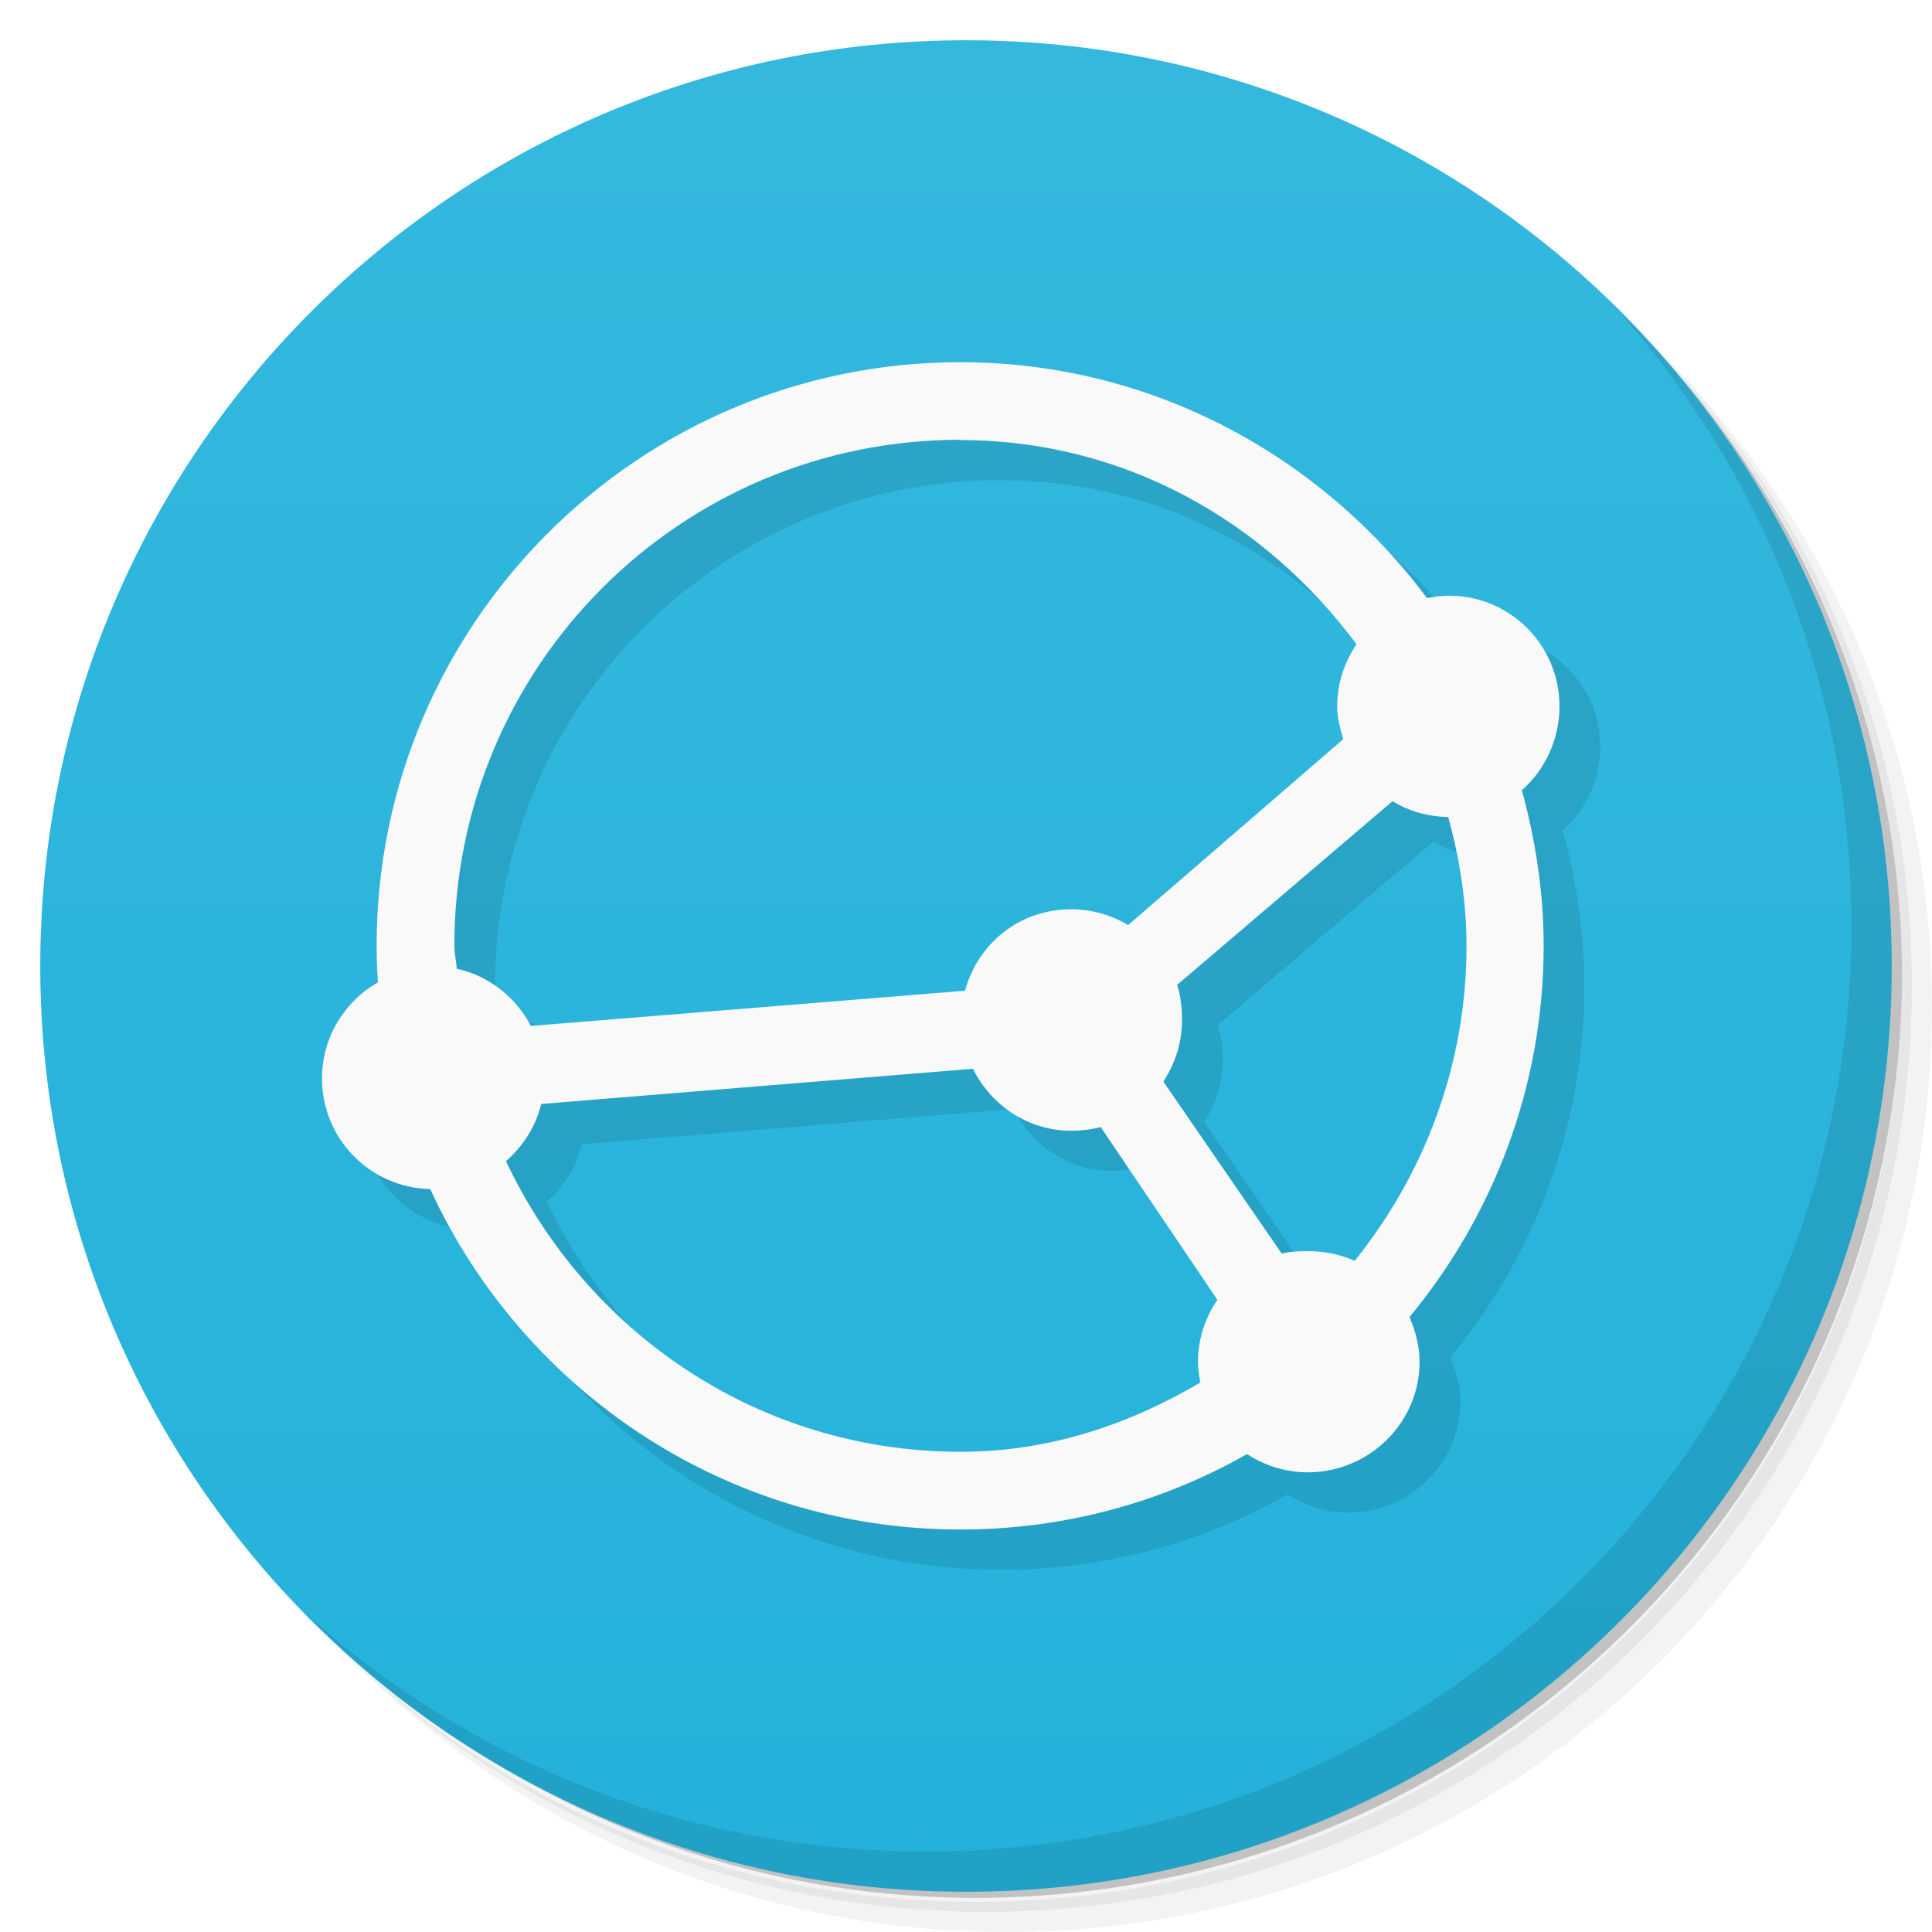
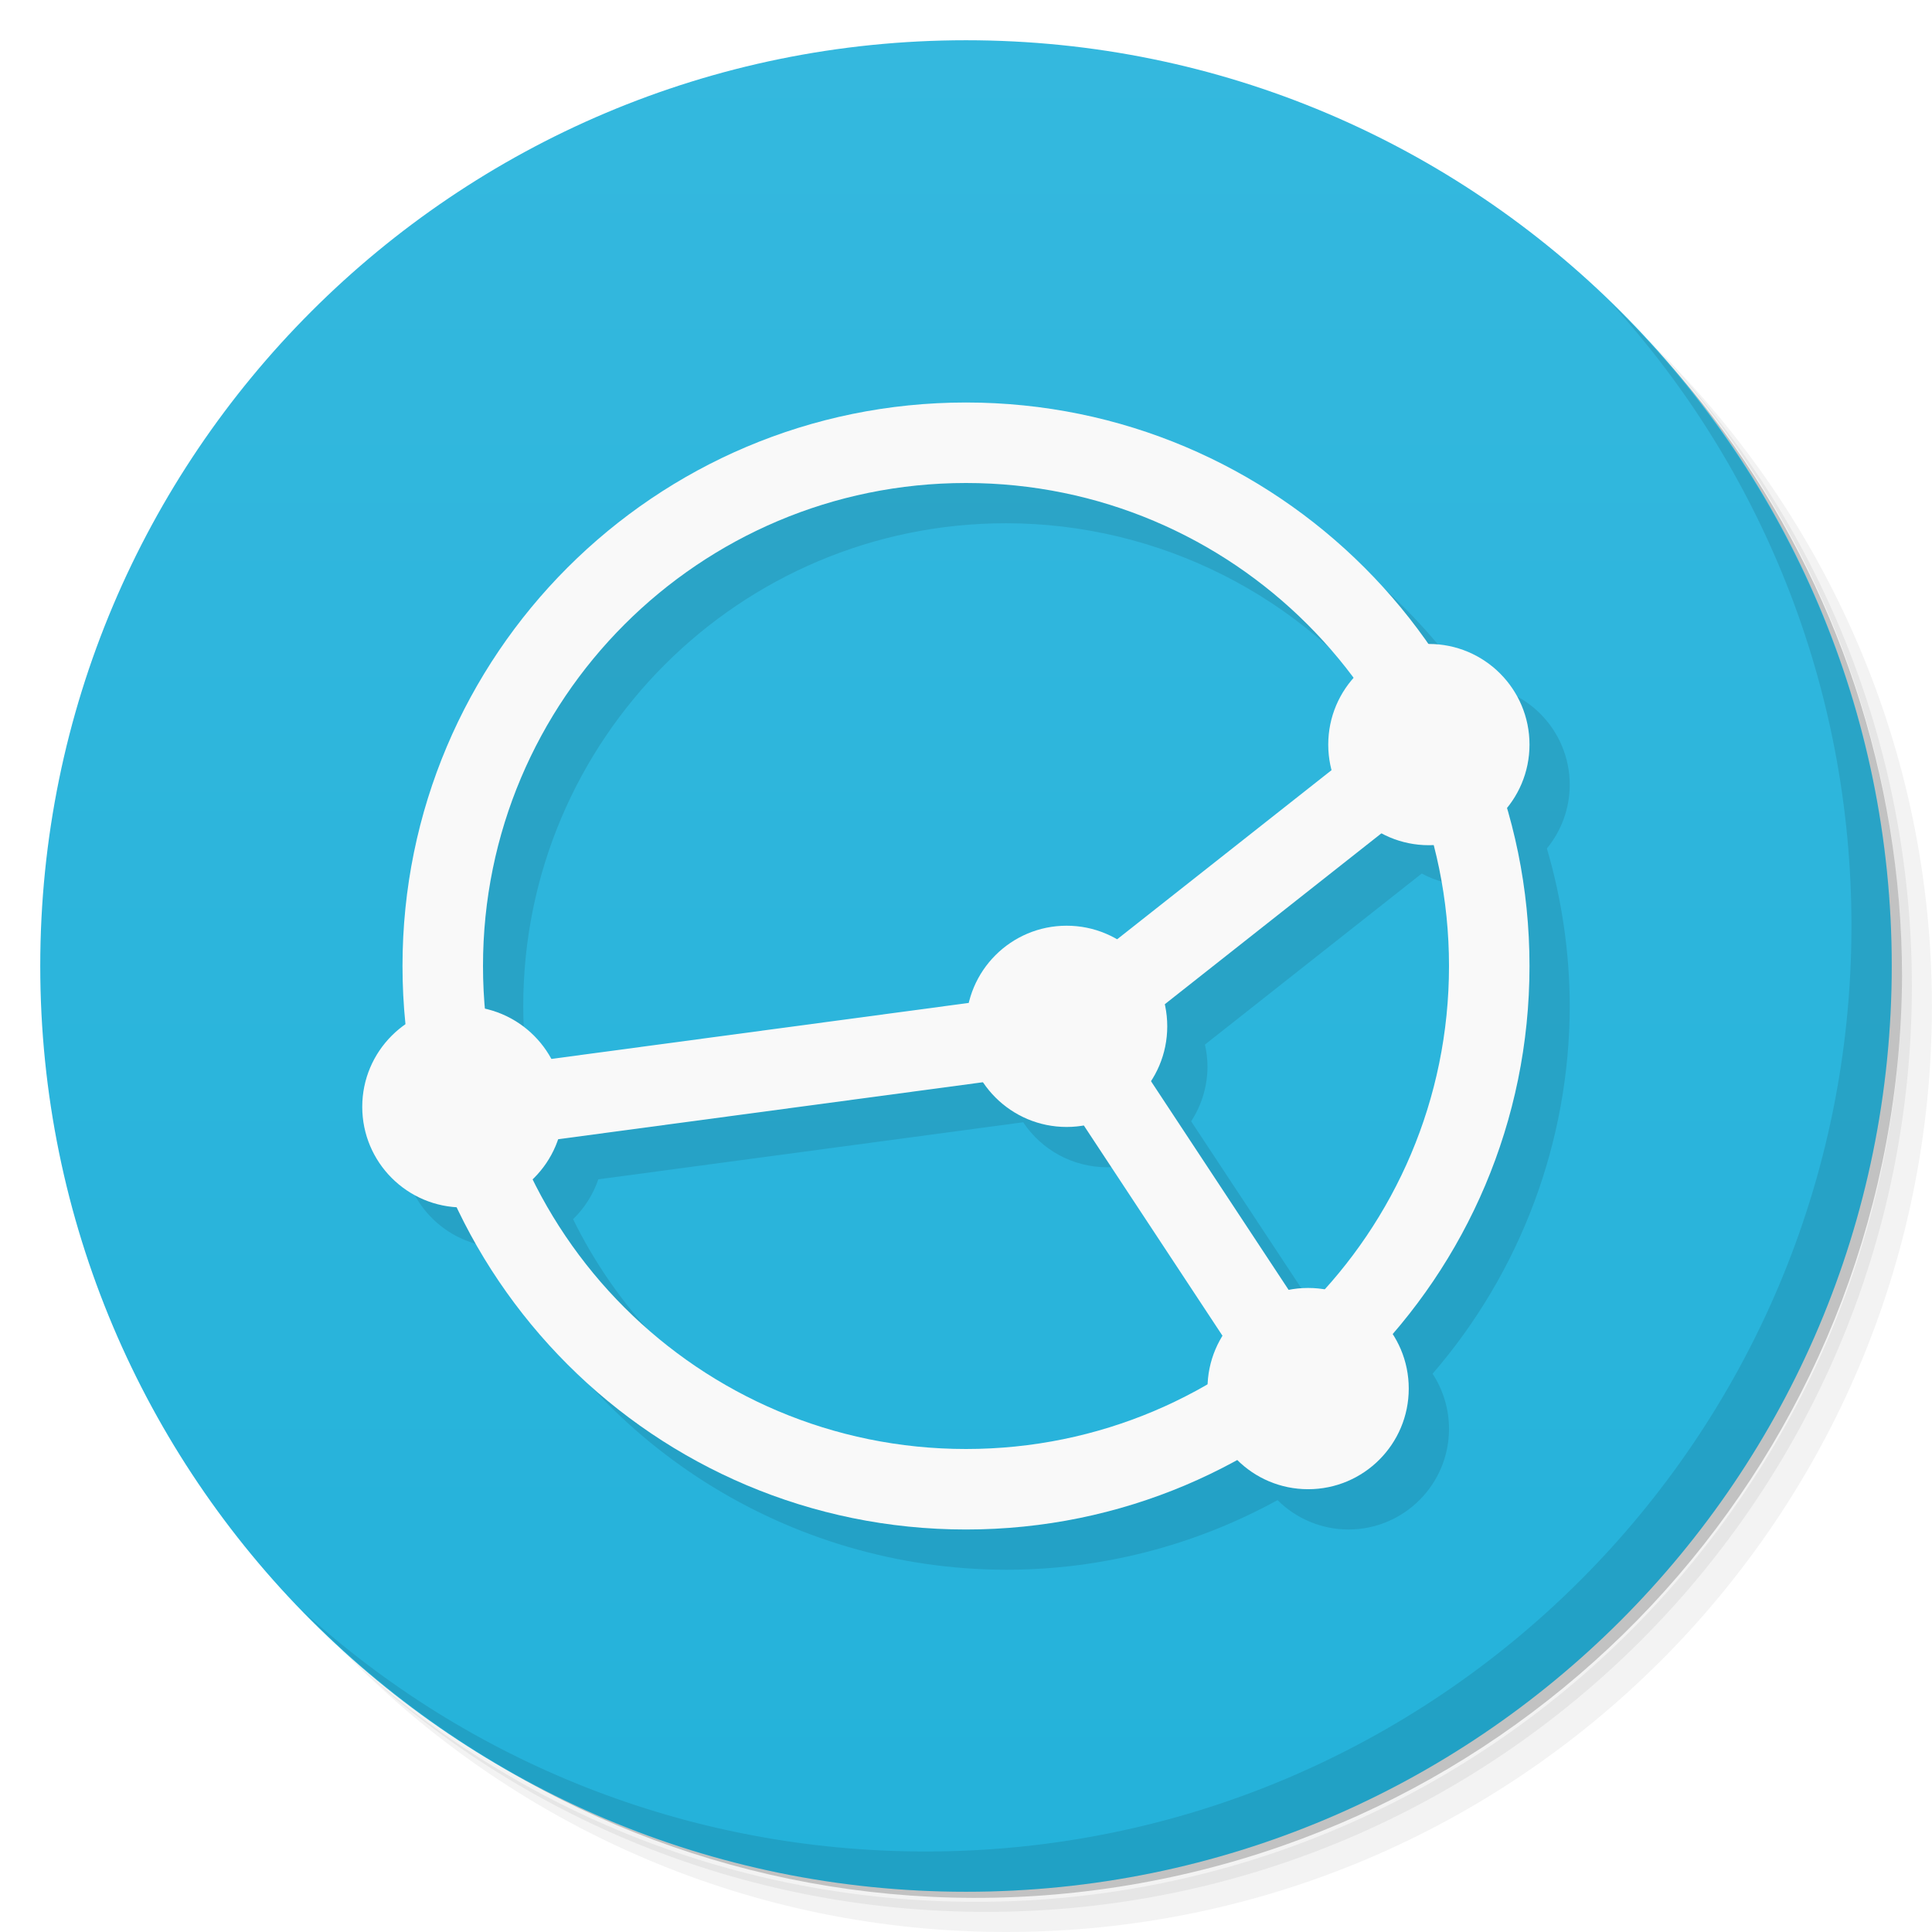
<svg xmlns="http://www.w3.org/2000/svg" viewBox="0 0 48 48">
  <defs>
    <linearGradient id="linearGradient3764" x1="1" x2="47" gradientUnits="userSpaceOnUse" gradientTransform="matrix(0,-1,1,0,-1.5e-6,48)">
      <stop style="stop-color:#24b2da;stop-opacity:1" />
      <stop offset="1" style="stop-color:#34b8de;stop-opacity:1" />
    </linearGradient>
  </defs>
  <g>
    <path d="m 36.31 5 c 5.859 4.062 9.688 10.831 9.688 18.5 c 0 12.426 -10.07 22.5 -22.5 22.5 c -7.669 0 -14.438 -3.828 -18.5 -9.688 c 1.037 1.822 2.306 3.499 3.781 4.969 c 4.085 3.712 9.514 5.969 15.469 5.969 c 12.703 0 23 -10.298 23 -23 c 0 -5.954 -2.256 -11.384 -5.969 -15.469 c -1.469 -1.475 -3.147 -2.744 -4.969 -3.781 z m 4.969 3.781 c 3.854 4.113 6.219 9.637 6.219 15.719 c 0 12.703 -10.297 23 -23 23 c -6.081 0 -11.606 -2.364 -15.719 -6.219 c 4.16 4.144 9.883 6.719 16.219 6.719 c 12.703 0 23 -10.298 23 -23 c 0 -6.335 -2.575 -12.06 -6.719 -16.219 z" style="opacity:0.05" />
    <path d="m 41.28 8.781 c 3.712 4.085 5.969 9.514 5.969 15.469 c 0 12.703 -10.297 23 -23 23 c -5.954 0 -11.384 -2.256 -15.469 -5.969 c 4.113 3.854 9.637 6.219 15.719 6.219 c 12.703 0 23 -10.298 23 -23 c 0 -6.081 -2.364 -11.606 -6.219 -15.719 z" style="opacity:0.1" />
    <path d="m 31.25 2.375 c 8.615 3.154 14.75 11.417 14.75 21.13 c 0 12.426 -10.07 22.5 -22.5 22.5 c -9.708 0 -17.971 -6.135 -21.12 -14.75 a 23 23 0 0 0 44.875 -7 a 23 23 0 0 0 -16 -21.875 z" style="opacity:0.2" />
  </g>
  <g>
    <path d="m 24 1 c 12.703 0 23 10.297 23 23 c 0 12.703 -10.297 23 -23 23 -12.703 0 -23 -10.297 -23 -23 0 -12.703 10.297 -23 23 -23 z" style="fill:url(#linearGradient3764);fill-opacity:1" />
  </g>
  <g>
    <path d="m 40.03 7.531 c 3.712 4.084 5.969 9.514 5.969 15.469 0 12.703 -10.297 23 -23 23 c -5.954 0 -11.384 -2.256 -15.469 -5.969 4.178 4.291 10.01 6.969 16.469 6.969 c 12.703 0 23 -10.298 23 -23 0 -6.462 -2.677 -12.291 -6.969 -16.469 z" style="opacity:0.1" />
  </g>
-   <g transform="matrix(3.543307,0,0,3.543307,-0.00433051,-0.00118015)">
-     <g>
-       <path d="M 7.02,2.822 C 4.763,2.822 2.928,4.657 2.928,6.914 2.928,7 2.931,7.085 2.937,7.17 2.704,7.304 2.545,7.555 2.545,7.844 c 0,0.424 0.337,0.766 0.759,0.776 0.647,1.408 2.068,2.387 3.717,2.387 0.73,0 1.418,-0.192 2.01,-0.529 0.122,0.08 0.269,0.128 0.426,0.128 0.429,0 0.784,-0.346 0.784,-0.776 0,-0.107 -0.029,-0.214 -0.068,-0.307 0,-0.002 0,-0.006 0,-0.009 0.584,-0.708 0.938,-1.613 0.938,-2.6 0,-0.377 -0.058,-0.744 -0.153,-1.091 0.162,-0.142 0.264,-0.356 0.264,-0.588 0,-0.429 -0.346,-0.776 -0.776,-0.776 -0.051,0 -0.105,0.008 -0.153,0.017 C 9.546,3.476 8.36,2.822 7.019,2.822 Z m 0,0.546 c 1.155,0 2.141,0.573 2.779,1.432 -0.084,0.124 -0.136,0.274 -0.136,0.435 0,0.079 0.021,0.158 0.043,0.23 L 8.197,6.769 C 8.08,6.698 7.943,6.658 7.796,6.658 7.437,6.658 7.143,6.898 7.054,7.229 L 4.01,7.476 C 3.904,7.276 3.717,7.124 3.49,7.075 3.486,7.021 3.473,6.968 3.473,6.913 3.473,4.952 5.059,3.366 7.02,3.366 Z M 10.05,5.9 c 0.115,0.069 0.248,0.109 0.392,0.111 0.079,0.289 0.128,0.59 0.128,0.904 0,0.839 -0.298,1.602 -0.784,2.208 C 9.688,9.079 9.576,9.055 9.462,9.055 9.396,9.055 9.336,9.057 9.274,9.072 L 8.447,7.87 c 0,-0.002 0,-0.006 0,-0.009 C 8.528,7.738 8.575,7.593 8.575,7.435 8.575,7.35 8.566,7.264 8.541,7.188 L 10.05,5.901 Z M 7.109,7.776 C 7.236,8.032 7.495,8.211 7.8,8.211 7.869,8.211 7.941,8.202 8.005,8.185 L 8.823,9.396 C 8.739,9.52 8.687,9.67 8.687,9.831 c 0,0.051 0.008,0.097 0.017,0.145 -0.497,0.293 -1.059,0.486 -1.68,0.486 C 5.606,10.462 4.401,9.625 3.835,8.424 3.954,8.32 4.044,8.182 4.082,8.023 l 3.03,-0.247 z" style="fill:#000;fill-opacity:0.098;stroke:none;fill-rule:evenodd" />
-       <path d="m 6.734,2.54 c -2.257,0 -4.092,1.835 -4.092,4.092 0,0.086 0.003,0.171 0.009,0.256 -0.233,0.134 -0.392,0.385 -0.392,0.674 0,0.424 0.337,0.766 0.759,0.776 0.647,1.408 2.068,2.387 3.717,2.387 0.73,0 1.418,-0.192 2.01,-0.529 0.122,0.08 0.269,0.128 0.426,0.128 0.429,0 0.784,-0.346 0.784,-0.776 0,-0.107 -0.029,-0.214 -0.068,-0.307 0,-0.002 0,-0.006 0,-0.009 0.584,-0.708 0.938,-1.613 0.938,-2.6 0,-0.377 -0.058,-0.744 -0.153,-1.091 0.162,-0.142 0.264,-0.356 0.264,-0.588 0,-0.429 -0.346,-0.776 -0.776,-0.776 -0.051,0 -0.105,0.008 -0.153,0.017 C 9.26,3.194 8.074,2.54 6.733,2.54 Z m 0,0.546 c 1.155,0 2.141,0.573 2.779,1.432 -0.084,0.124 -0.136,0.274 -0.136,0.435 0,0.079 0.021,0.158 0.043,0.23 L 7.911,6.487 C 7.794,6.416 7.657,6.376 7.51,6.376 7.151,6.376 6.857,6.616 6.768,6.947 L 3.724,7.194 C 3.618,6.994 3.431,6.842 3.204,6.793 3.2,6.739 3.187,6.686 3.187,6.631 3.187,4.67 4.773,3.084 6.734,3.084 Z m 3.03,2.532 c 0.115,0.069 0.248,0.109 0.392,0.111 0.079,0.289 0.128,0.59 0.128,0.904 0,0.839 -0.298,1.602 -0.784,2.208 C 9.402,8.797 9.29,8.773 9.176,8.773 9.11,8.773 9.05,8.775 8.988,8.79 L 8.161,7.588 c 0,-0.002 0,-0.006 0,-0.009 C 8.242,7.456 8.289,7.311 8.289,7.153 8.289,7.068 8.28,6.982 8.255,6.906 L 9.764,5.619 Z M 6.823,7.494 C 6.95,7.75 7.209,7.929 7.514,7.929 7.583,7.929 7.655,7.92 7.719,7.903 L 8.537,9.114 C 8.453,9.238 8.401,9.388 8.401,9.549 8.401,9.6 8.409,9.646 8.418,9.694 7.921,9.987 7.359,10.18 6.738,10.18 5.32,10.18 4.115,9.343 3.549,8.142 3.668,8.038 3.758,7.9 3.796,7.741 l 3.03,-0.247 z" style="fill:#f9f9f9;fill-opacity:1;stroke:none;fill-rule:evenodd" />
-     </g>
+   <path d="M 25 11 A 14 14 0 0 0 11 25 14 14 0 0 0 11.08 26.447 2.5 2.5 0 0 0 10 28.5 2.5 2.5 0 0 0 12.365 30.992 14 14 0 0 0 25 39 14 14 0 0 0 31.74 37.27 2.5 2.5 0 0 0 33.5 38 2.5 2.5 0 0 0 36 35.5 2.5 2.5 0 0 0 35.592 34.13 14 14 0 0 0 39 25 14 14 0 0 0 38.432 21.08 2.5 2.5 0 0 0 39 19.5 2.5 2.5 0 0 0 36.5 17 2.5 2.5 0 0 0 36.482 17 14 14 0 0 0 25 11 m 0 2 A 12 12 0 0 1 34.623 17.852 2.5 2.5 0 0 0 34 19.5 a 2.5 2.5 0 0 0 0.084 0.633 l -5.332 4.205 A 2.5 2.5 0 0 0 27.5 24 2.5 2.5 0 0 0 25.07 25.916 L 14.695 27.309 A 2.5 2.5 0 0 0 13.05 26.06 12 12 0 0 1 13 25 12 12 0 0 1 25 13 m 10.322 8.703 A 2.5 2.5 0 0 0 36.5 22 2.5 2.5 0 0 0 36.609 21.996 12 12 0 0 1 37 25 12 12 0 0 1 33.895 33.03 2.5 2.5 0 0 0 33.5 33 2.5 2.5 0 0 0 33.02 33.05 L 29.594 27.859 A 2.5 2.5 0 0 0 30 26.5 2.5 2.5 0 0 0 29.936 25.953 l 5.387 -4.25 z m -9.898 6.184 A 2.5 2.5 0 0 0 27.5 29 2.5 2.5 0 0 0 27.926 28.963 l 0.002 0 3.447 5.229 A 2.5 2.5 0 0 0 31.01 35.37 12 12 0 0 1 25 37 12 12 0 0 1 14.238 30.29 2.5 2.5 0 0 0 14.865 29.3 l 10.559 -1.418 z" style="fill:#000;opacity:0.1;fill-opacity:1;stroke:none" />
+   <g>
+     <path d="m 24 10 a 14 14 0 0 0 -14 14 A 14 14 0 0 0 24 38 14 14 0 0 0 38 24 a 14 14 0 0 0 -14 -14 z m 0 2 a 12 12 0 0 1 12 12 A 12 12 0 0 1 24 36 12 12 0 0 1 12 24 a 12 12 0 0 1 12 -12 z" style="fill:#f9f9f9;fill-opacity:1;stroke:none" />
+     <circle r="2.5" cy="25.499" cx="26.5" style="fill:#f9f9f9;opacity:1;fill-opacity:1;stroke:none" />
+     <circle r="2.5" cy="18.499" cx="35.5" style="fill:#f9f9f9;opacity:1;fill-opacity:1;stroke:none" />
+     <circle r="2.5" cy="34.499" cx="32.5" style="fill:#f9f9f9;opacity:1;fill-opacity:1;stroke:none" />
+     <circle r="2.5" cy="27.499" cx="11.5" style="fill:#f9f9f9;opacity:1;fill-opacity:1;stroke:none" />
+     <path d="m 34.881 17.715 -8.785 6.93 -14.629 1.963 0.266 1.982 14.34 -1.924 5.594 8.484 1.668 -1.102 -5.451 -8.266 8.236 -6.498 -1.238 -1.57 z" mix-blend-mode="normal" isolation="auto" white-space="normal" solid-opacity="1" solid-color="#000000" style="visibility:visible;shape-rendering:auto;color-interpolation-filters:linearRGB;fill:#f9f9f9;opacity:1;image-rendering:auto;fill-opacity:1;stroke:none;display:inline;color:#000;fill-rule:evenodd;color-rendering:auto;color-interpolation:sRGB" />
  </g>
</svg>
